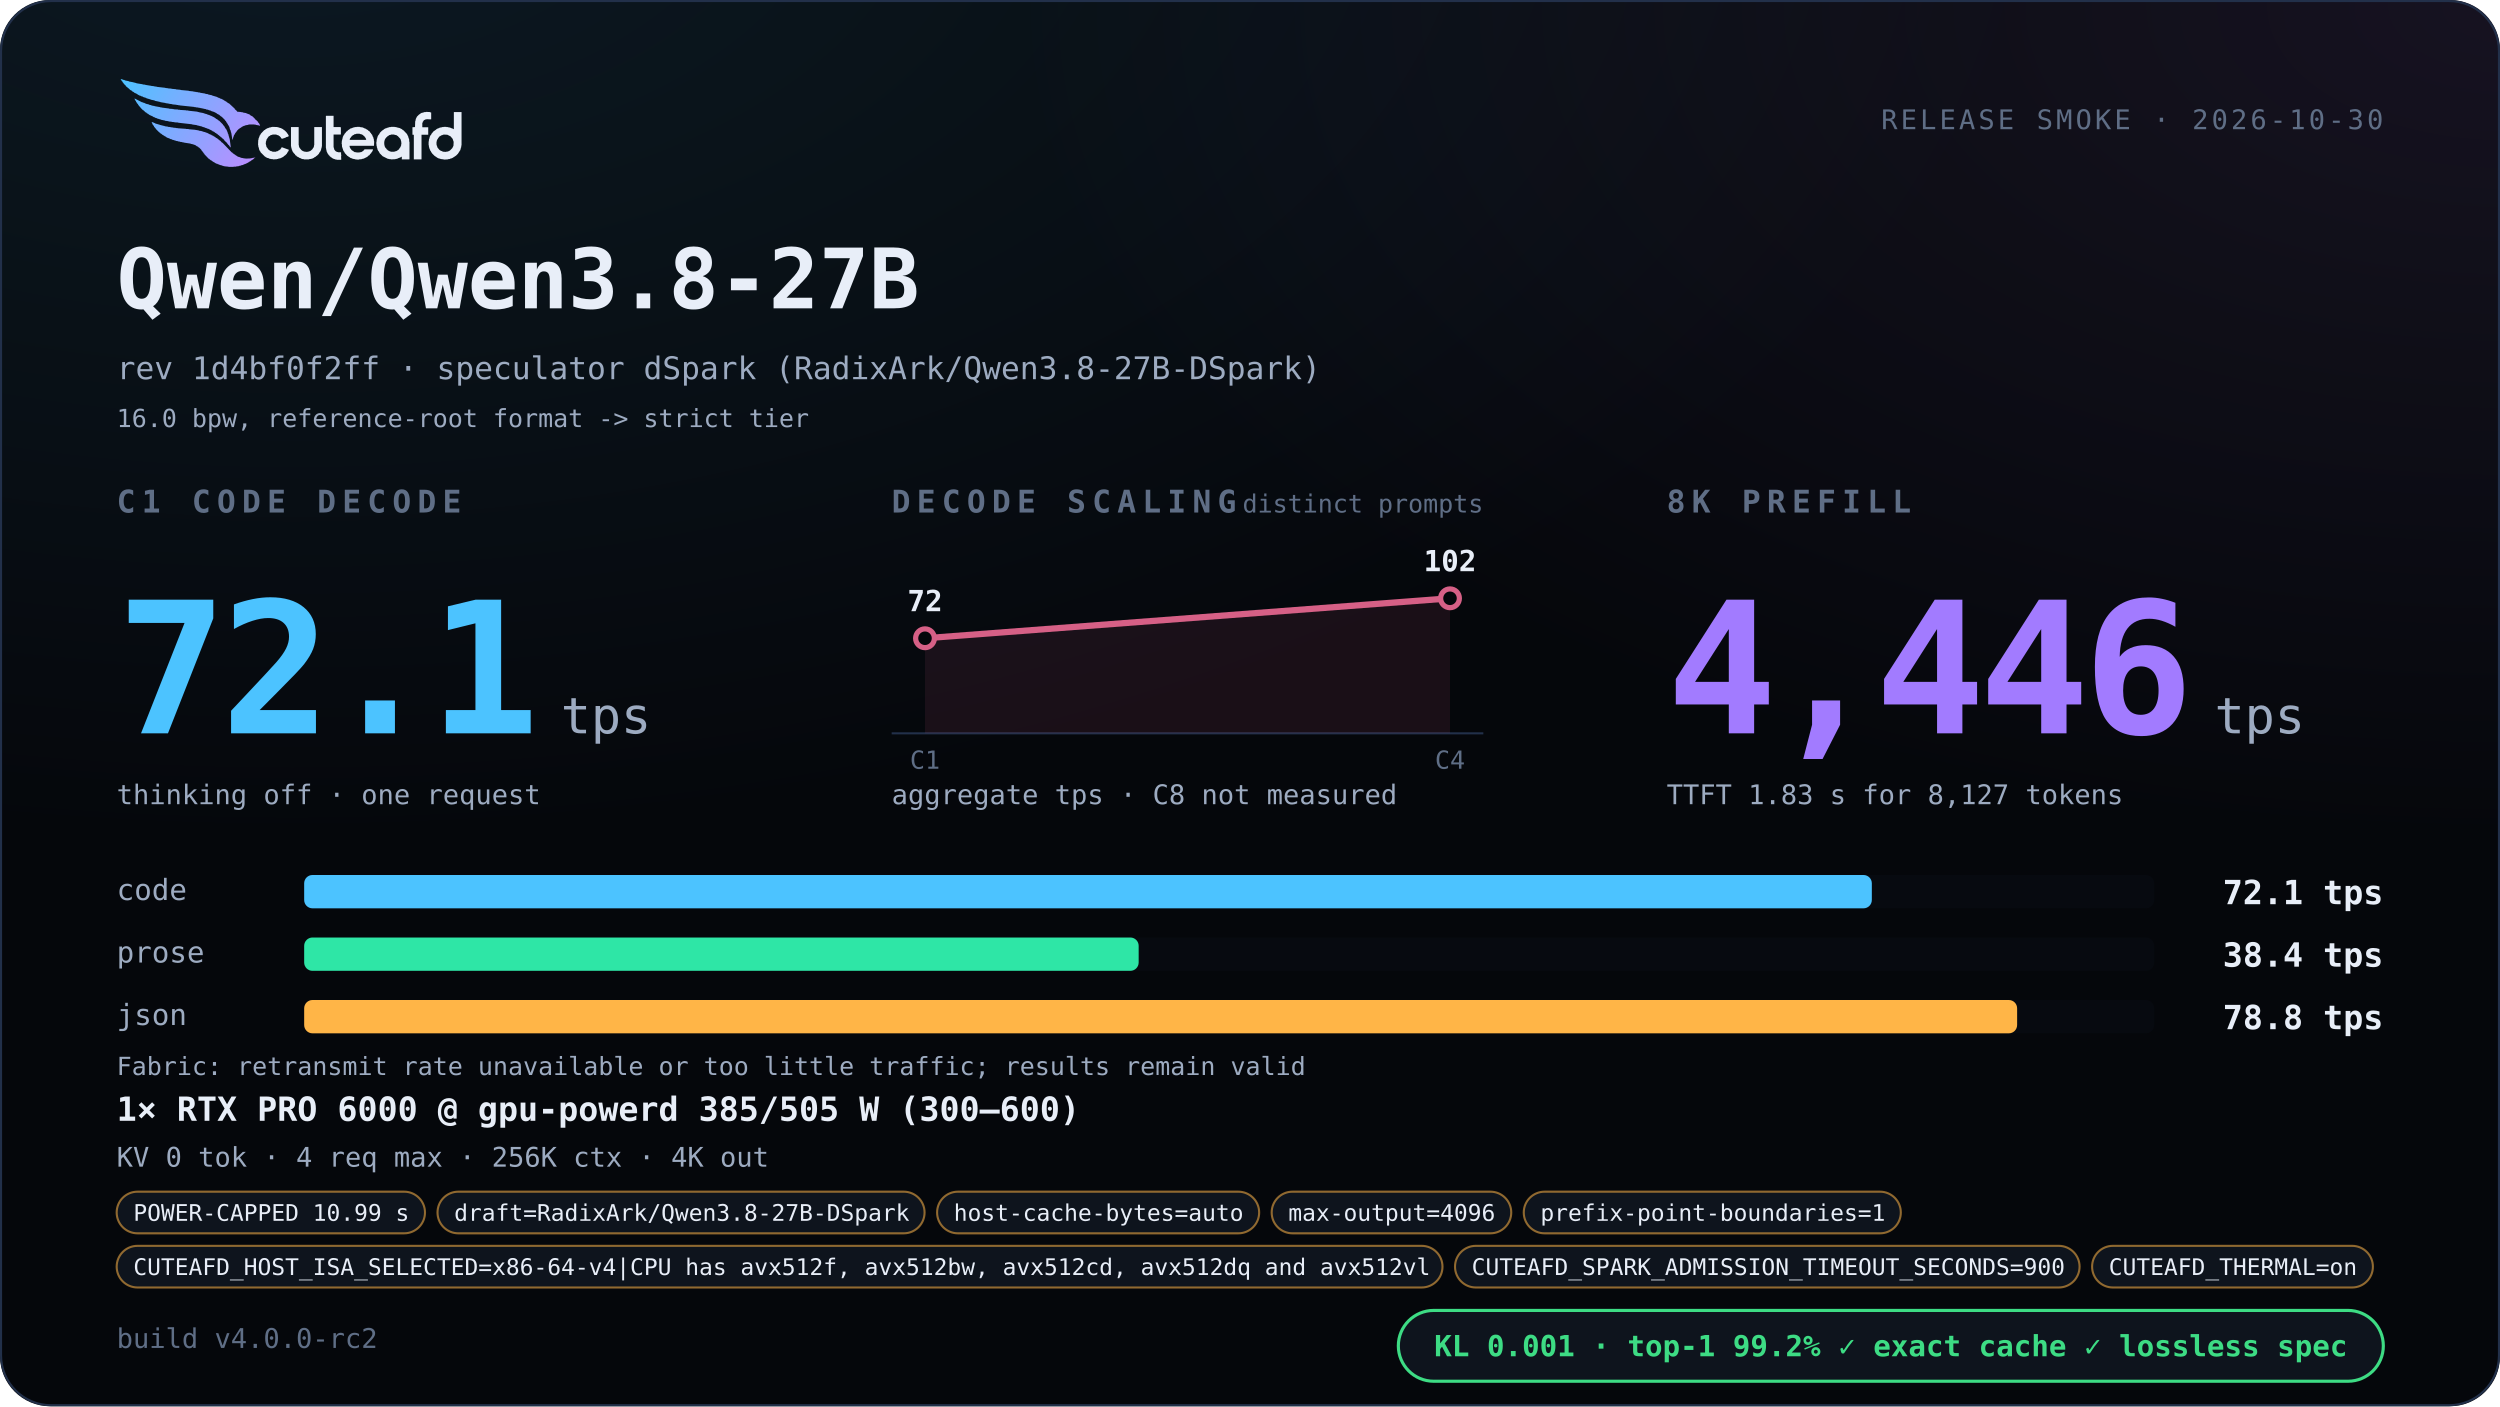
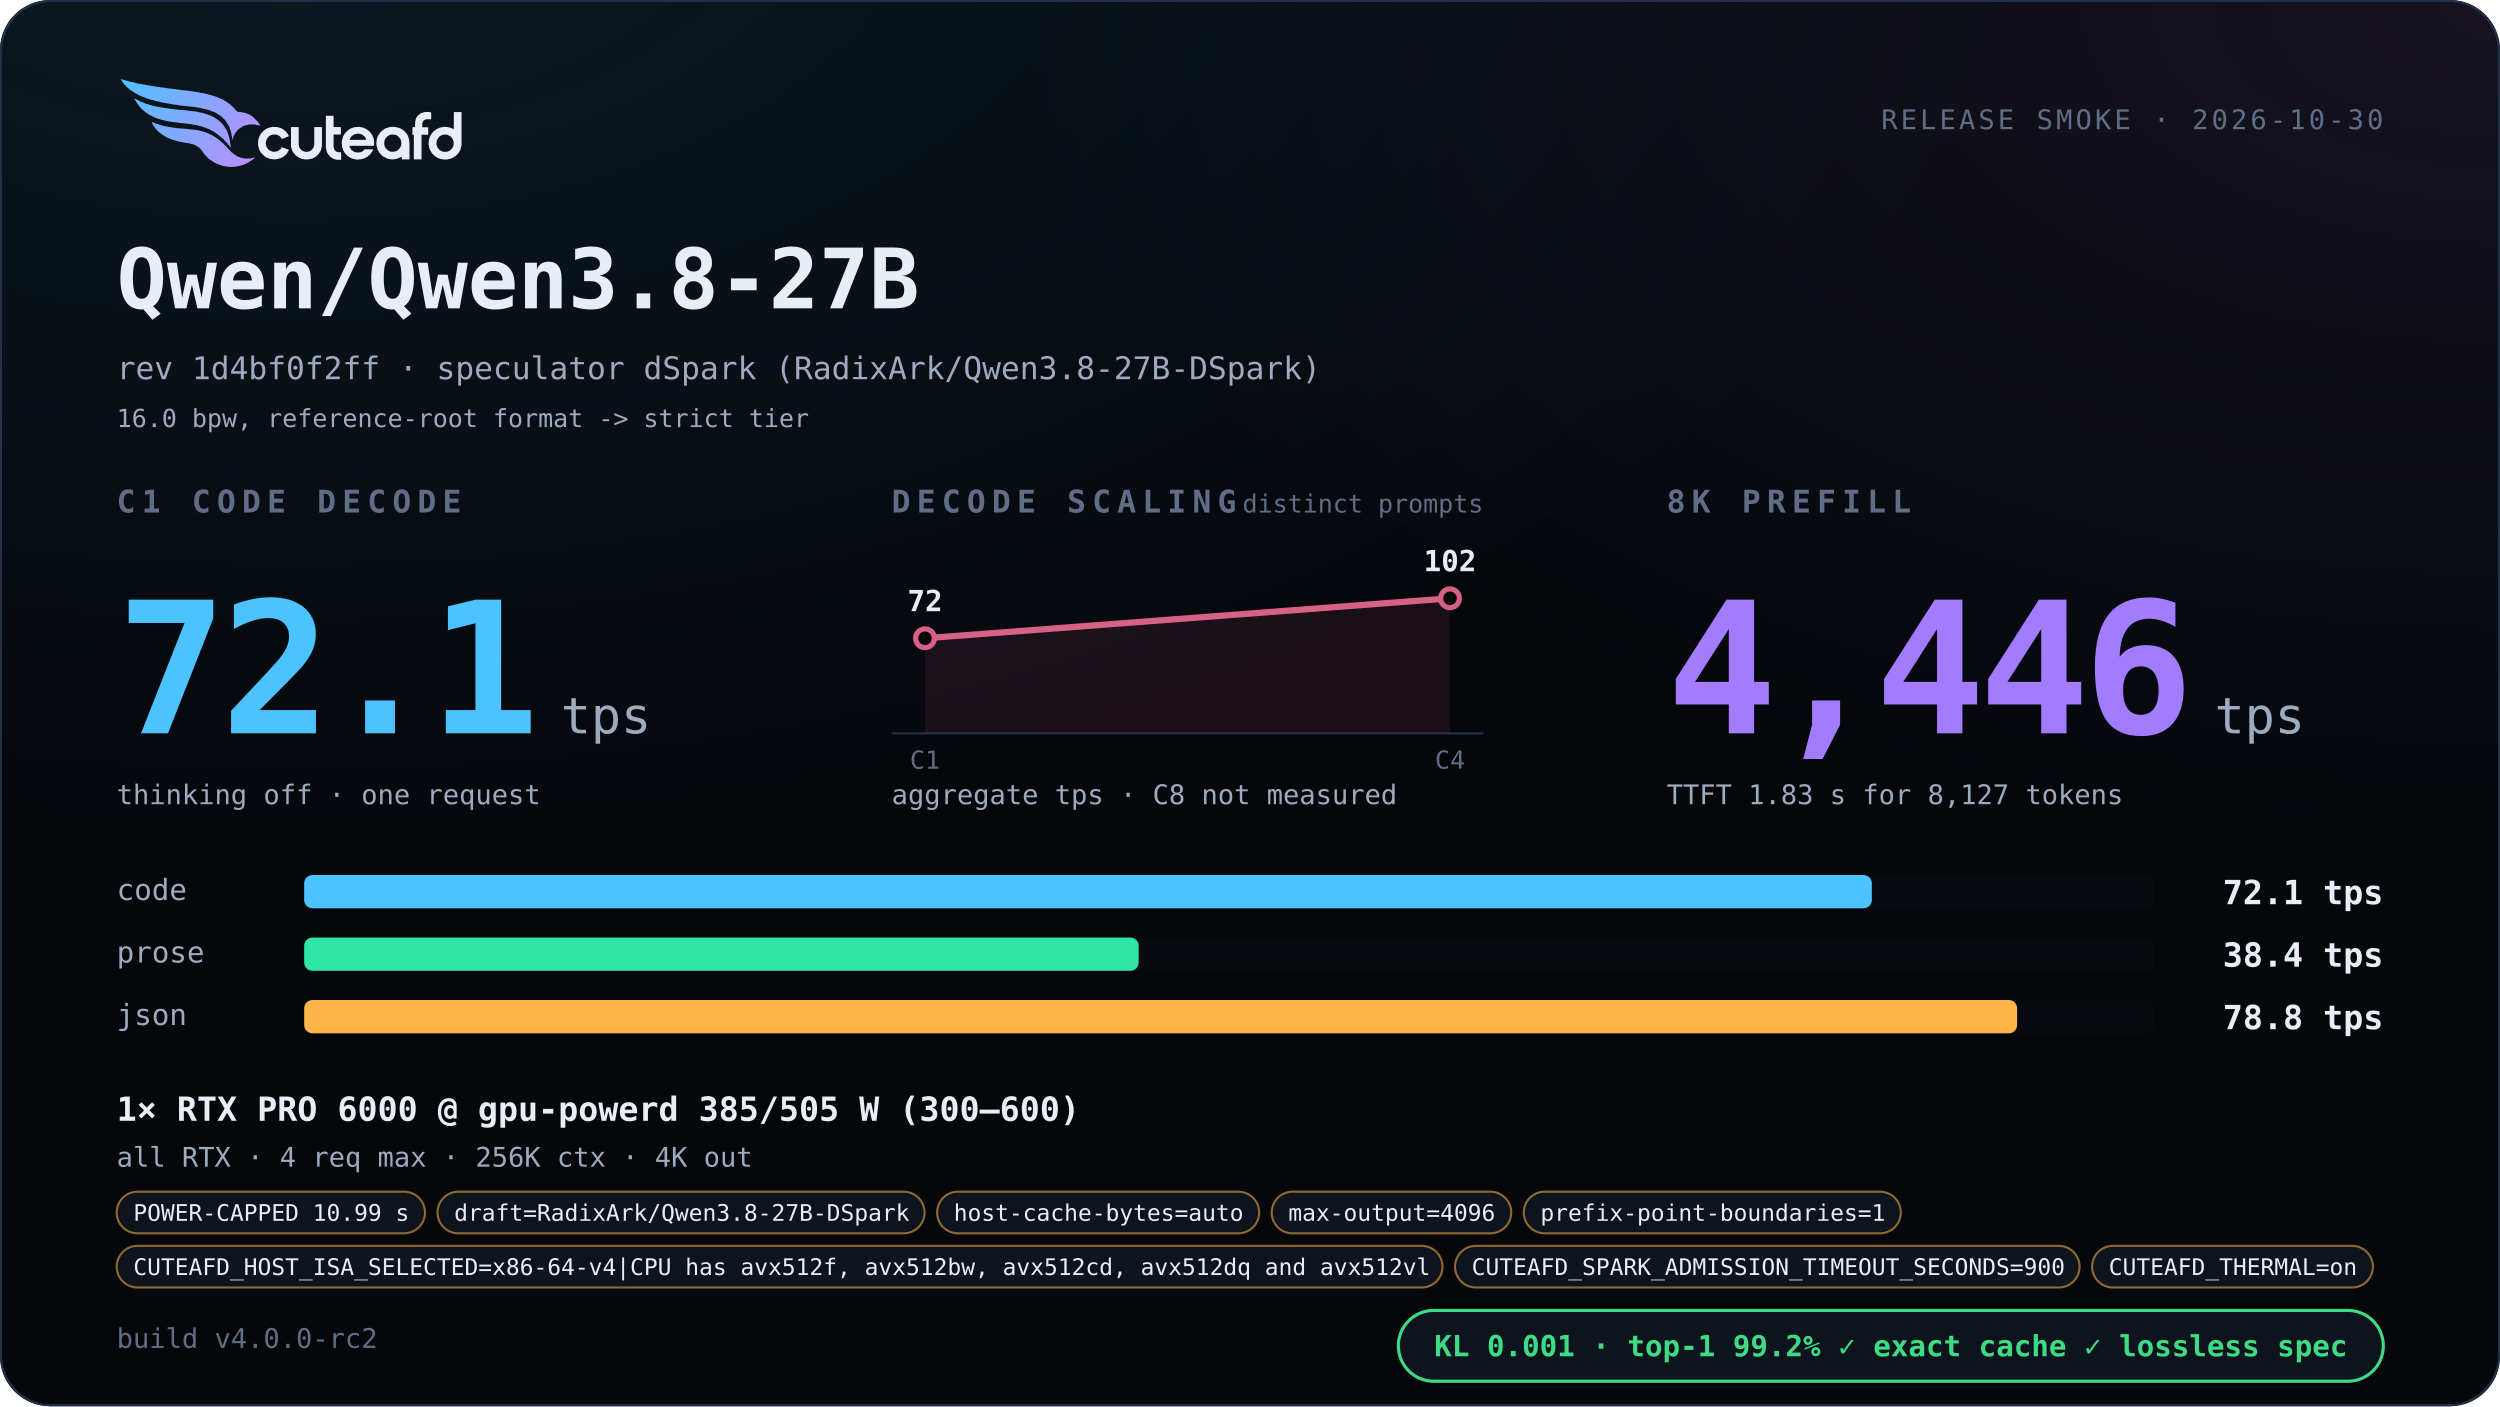
<svg xmlns="http://www.w3.org/2000/svg" width="1200" height="675" viewBox="0 0 1200 675">
  <defs>
    <linearGradient id="accent" x1="0" y1="0" x2="1" y2="0">
      <stop offset="0" stop-color="#4cc3ff" />
      <stop offset="1" stop-color="#c08bff" />
    </linearGradient>
    <pattern id="hazard" width="16" height="16" patternUnits="userSpaceOnUse" patternTransform="rotate(45)">
      <rect width="16" height="16" fill="#120405" />
      <rect width="8" height="16" fill="#ffb547" />
    </pattern>
    <radialGradient id="glow-a" cx="0.12" cy="-0.1" r="0.7">
      <stop offset="0" stop-color="#4cc3ff" stop-opacity="0.10" />
      <stop offset="1" stop-color="#4cc3ff" stop-opacity="0" />
    </radialGradient>
    <radialGradient id="glow-b" cx="1" cy="0" r="0.6">
      <stop offset="0" stop-color="#c08bff" stop-opacity="0.09" />
      <stop offset="1" stop-color="#c08bff" stop-opacity="0" />
    </radialGradient>
  </defs>
  <rect x="0" y="0" width="1200" height="675" rx="24" fill="#05070b" />
  <rect x="0" y="0" width="1200" height="675" rx="24" fill="url(#glow-a)" />
  <rect x="0" y="0" width="1200" height="675" rx="24" fill="url(#glow-b)" />
  <rect x="0.5" y="0.5" width="1199" height="674" rx="24" fill="none" stroke="#22304a" />
  <svg x="56" y="36" width="167.53" height="46" viewBox="81 149 1770 486" preserveAspectRatio="xMinYMid meet">
    <defs>
      <linearGradient id="cuteafd-swift" x1="101" y1="169" x2="808" y2="615" gradientUnits="userSpaceOnUse">
        <stop offset="0" stop-color="#4cc3ff" />
        <stop offset="1" stop-color="#c08bff" />
      </linearGradient>
    </defs>
    <path fill="url(#cuteafd-swift)" fill-rule="evenodd" d="M101 169L115 173 115 174 119 174 125 177 141 180 144 182 166 186 166 187 170 187 170 188 174 188 174 189 178 189 182 191 213 196 213 197 225 198 225 199 230 199 230 200 236 200 236 201 242 201 242 202 248 202 248 203 254 203 254 204 272 206 272 207 278 207 278 208 284 208 284 209 328 214 328 215 334 215 334 216 342 216 342 217 359 218 359 219 382 221 382 222 405 224 405 225 447 229 447 230 468 232 468 233 474 233 474 234 480 234 480 235 486 235 486 236 493 236 493 237 504 238 504 239 529 243 533 245 543 246 546 248 565 252 565 253 589 260 591 262 594 262 598 265 601 265 607 269 610 269 624 276 625 278 631 280 632 282 636 283 641 288 643 288 644 290 652 294 680 320 680 322 690 331 692 335 714 337 714 338 720 338 724 340 737 342 737 343 740 343 742 345 745 345 747 347 750 347 756 350 760 354 770 359 784 373 784 375 788 377 798 387 798 389 803 394 808 404 808 407 804 405 787 402 787 401 780 401 780 400 753 400 753 401 747 401 747 402 734 404 734 405 731 405 729 407 726 407 714 413 713 415 705 419 703 422 701 422 691 432 691 434 687 437 687 439 684 441 684 443 682 444 680 450 678 451 675 457 675 460 673 462 670 475 668 478 662 441 661 441 659 431 655 423 653 414 648 404 646 403 644 397 642 396 641 392 639 391 635 383 631 380 631 378 613 360 611 360 601 351 589 345 588 343 574 336 561 332 559 330 556 330 556 329 553 329 553 328 550 328 544 325 536 324 533 322 521 320 521 319 516 319 516 318 511 318 511 317 506 317 506 316 501 316 501 315 495 315 495 314 482 313 482 312 475 312 475 311 399 303 399 302 392 302 392 301 385 301 385 300 363 298 363 297 347 295 347 294 340 294 340 293 329 292 329 291 304 287 300 285 295 285 295 284 275 280 273 278 253 274 253 273 232 267 230 265 216 261 212 258 206 257 202 254 199 254 187 248 186 246 169 238 168 236 160 232 158 229 150 225 141 216 139 216 133 209 131 209 128 206 128 204 120 197 120 195 115 191 115 189 112 187 110 182 107 180 107 178 105 177ZM172 268L209 287 212 287 214 289 220 290 230 295 243 298 249 301 253 301 256 303 260 303 263 305 273 306 273 307 301 312 301 313 308 313 308 314 347 319 347 320 365 321 365 322 372 322 372 323 392 324 392 325 401 325 401 326 433 328 433 329 444 329 444 330 490 335 494 337 499 337 499 338 521 342 524 344 528 344 528 345 540 348 542 350 551 352 555 355 558 355 578 365 579 367 581 367 582 369 584 369 585 371 593 375 595 378 597 378 599 381 601 381 620 400 620 402 624 405 624 407 627 409 632 419 636 423 642 435 642 438 644 440 645 446 647 448 650 461 651 461 651 465 652 465 652 469 654 472 660 517 652 509 652 507 645 501 645 499 641 496 641 494 627 481 627 479 619 471 617 471 611 464 609 464 605 459 603 459 599 454 597 454 590 447 588 447 587 445 585 445 584 443 582 443 575 437 567 434 566 432 546 422 538 420 536 418 530 417 528 415 525 415 525 414 522 414 522 413 519 413 519 412 516 412 510 409 506 409 506 408 502 408 502 407 498 407 498 406 494 406 494 405 490 405 486 403 464 400 464 399 393 391 393 390 374 389 374 388 360 387 360 386 347 385 347 384 342 384 342 383 326 381 326 380 306 376 303 374 299 374 299 373 287 370 285 368 282 368 282 367 279 367 272 363 267 362 266 360 246 351 245 349 243 349 242 347 234 343 232 340 227 338 217 328 215 328 201 314 201 312 194 306 194 304 191 302 189 297 183 291 182 287 180 286 178 280 176 279 172 271ZM258 387L268 390 270 392 273 392 277 395 295 400 295 401 299 401 302 403 306 403 306 404 310 404 310 405 314 405 314 406 318 406 318 407 322 407 326 409 341 411 341 412 354 413 354 414 366 415 366 416 374 416 374 417 382 417 382 418 390 418 390 419 433 422 433 423 446 423 446 424 481 427 481 428 487 428 487 429 493 429 493 430 497 430 501 432 511 433 514 435 518 435 521 437 531 439 533 441 539 442 554 450 561 452 562 454 572 458 573 460 580 463 581 465 583 465 584 467 592 471 594 474 596 474 599 478 601 478 604 482 606 482 615 492 617 492 665 542 667 542 671 547 673 547 675 550 677 550 678 552 680 552 687 558 691 559 692 561 698 564 704 565 706 567 712 568 712 569 725 571 725 572 734 572 734 573 761 572 761 571 767 571 767 570 780 568 783 566 784 568 782 568 773 577 771 577 769 580 767 580 760 586 756 587 755 589 751 590 750 592 734 600 731 600 727 603 724 603 722 605 712 607 712 608 702 610 702 611 686 613 686 614 674 614 674 615 648 615 648 614 627 612 627 611 623 611 623 610 619 610 616 608 603 605 601 603 598 603 596 601 593 601 591 599 588 599 578 594 577 592 571 590 570 588 568 588 567 586 565 586 564 584 556 580 554 577 552 577 550 574 548 574 526 551 526 549 522 546 522 544 517 539 517 537 513 534 510 528 499 517 497 517 494 513 485 509 484 507 476 503 473 503 471 501 467 501 467 500 456 498 456 497 423 492 423 491 418 491 418 490 412 490 412 489 402 488 402 487 393 486 393 485 381 483 378 481 374 481 374 480 362 477 360 475 354 474 345 469 342 469 332 464 331 462 325 460 324 458 320 457 319 455 311 451 309 448 304 446 300 441 298 441 279 422 279 420 274 416 274 414 271 412 270 408 264 401Z" />
    <path fill="#e8eef8" fill-rule="evenodd" d="M1650 336L1670 337 1670 338 1676 339 1676 373 1675 374 1652 373 1652 374 1648 374 1640 378 1637 381 1637 383 1634 385 1632 392 1631 392 1631 413 1632 414 1661 414 1661 452 1627 452 1627 576 1626 577 1588 577 1588 454 1587 452 1581 452 1581 414 1594 413 1595 383 1596 383 1598 372 1604 360 1616 348 1618 348 1622 344 1628 341 1634 340 1634 339 1638 339 1642 337 1650 337ZM1791 337L1830 337 1830 506 1829 506 1828 517 1827 517 1824 529 1822 533 1820 534 1819 538 1817 539 1817 541 1815 542 1815 544 1813 545 1813 547 1801 559 1799 559 1798 561 1796 561 1794 564 1790 565 1789 567 1779 572 1776 572 1770 575 1761 576 1761 577 1740 578 1740 577 1723 575 1723 574 1714 572 1704 567 1703 565 1698 563 1696 560 1694 560 1680 546 1680 544 1677 542 1674 535 1672 534 1670 527 1668 525 1666 516 1665 516 1664 505 1663 505 1663 486 1664 486 1665 474 1666 474 1669 462 1673 454 1675 453 1679 445 1683 442 1683 440 1690 433 1692 433 1695 429 1697 429 1704 423 1712 419 1715 419 1719 416 1731 414 1731 413 1739 413 1739 412 1753 412 1753 413 1761 413 1761 414 1770 415 1770 416 1776 417 1778 419 1781 419 1791 424ZM1143 356L1181 356 1181 413 1217 413 1217 416 1218 416 1218 450 1217 451 1181 451 1181 515 1182 515 1182 520 1183 520 1185 528 1192 536 1194 536 1197 539 1204 540 1204 541 1219 541 1219 553 1220 553 1220 561 1219 561 1220 578 1219 579 1197 579 1197 578 1188 577 1186 575 1183 575 1173 570 1172 568 1167 566 1164 562 1162 562 1161 559 1156 555 1156 553 1153 551 1146 537 1144 526 1143 526 1143 519 1142 519 1142 357ZM870 412L897 413 897 414 901 414 901 415 905 415 907 417 913 418 925 424 930 429 932 429 944 441 944 443 947 445 947 447 949 448 954 458 954 460 951 460 947 463 941 464 937 467 934 467 934 468 918 473 917 470 914 468 914 466 906 458 904 458 903 456 899 454 896 454 890 451 871 451 871 452 862 454 856 459 854 459 849 464 849 466 846 468 844 473 842 474 839 485 838 485 838 492 837 492 837 498 838 498 838 504 839 504 840 511 843 517 845 518 845 520 848 522 848 524 854 530 856 530 857 532 863 535 866 535 872 538 889 538 889 537 898 535 901 532 905 531 907 528 909 528 913 524 913 522 915 521 918 515 954 528 953 533 951 537 949 538 948 542 946 543 944 548 934 558 932 558 926 564 912 571 899 574 899 575 894 575 894 576 874 577 874 576 861 575 861 574 857 574 849 570 846 570 836 565 835 563 833 563 811 541 810 537 808 536 804 528 801 515 800 515 800 511 799 511 799 504 798 504 799 478 800 478 801 470 805 462 805 459 807 455 809 454 810 450 812 449 812 447 829 429 834 427 836 424 848 418 851 418 853 416 864 414 864 413 870 413ZM1298 412L1314 412 1314 413 1329 415 1339 420 1342 420 1345 423 1352 426 1353 428 1355 428 1359 433 1361 433 1366 438 1366 440 1371 444 1371 446 1377 453 1379 460 1382 464 1384 473 1385 473 1386 485 1387 485 1386 508 1262 508 1262 512 1263 512 1263 515 1267 523 1270 525 1270 527 1275 532 1277 532 1278 534 1280 534 1281 536 1283 536 1284 538 1288 540 1297 541 1297 542 1313 542 1313 541 1321 540 1327 537 1328 535 1330 535 1337 528 1337 526 1381 526 1380 531 1376 539 1372 543 1372 545 1365 551 1365 553 1361 557 1359 557 1352 564 1334 573 1324 575 1324 576 1310 577 1310 578 1297 578 1297 577 1290 577 1290 576 1278 574 1278 573 1275 573 1273 571 1270 571 1264 568 1263 566 1259 565 1254 560 1252 560 1238 545 1238 543 1236 542 1235 538 1233 537 1229 529 1229 526 1227 524 1227 520 1224 514 1223 499 1222 499 1223 482 1224 482 1224 477 1225 477 1228 463 1233 453 1235 452 1236 448 1243 441 1243 439 1247 435 1249 435 1255 428 1257 428 1258 426 1260 426 1261 424 1263 424 1264 422 1270 419 1273 419 1281 415 1285 415 1289 413 1298 413ZM1472 412L1491 412 1491 413 1498 413 1498 414 1503 414 1503 415 1516 418 1528 424 1533 429 1535 429 1553 448 1560 462 1560 465 1561 465 1561 468 1564 474 1565 488 1566 488 1566 576 1565 577 1527 577 1527 564 1526 563 1518 568 1515 568 1514 570 1511 570 1503 574 1495 575 1495 576 1472 577 1472 576 1464 576 1464 575 1456 574 1430 561 1415 546 1410 536 1408 535 1404 527 1402 518 1401 518 1400 509 1399 509 1399 501 1398 501 1398 488 1399 488 1400 475 1401 475 1401 471 1402 471 1404 462 1408 454 1410 453 1410 451 1412 450 1416 442 1428 430 1430 430 1432 427 1434 427 1438 423 1446 419 1449 419 1451 417 1457 416 1457 415 1461 415 1465 413 1472 413ZM965 413L1004 413 1004 504 1005 504 1005 510 1006 510 1006 513 1009 519 1019 531 1021 531 1022 533 1028 536 1031 536 1034 538 1041 538 1041 539 1053 538 1053 537 1056 537 1056 536 1059 536 1065 533 1075 524 1076 520 1078 519 1081 513 1082 505 1083 505 1083 413 1122 413 1122 511 1121 511 1121 517 1120 517 1117 530 1112 540 1110 541 1106 549 1096 559 1094 559 1091 563 1084 566 1083 568 1073 573 1070 573 1070 574 1056 576 1056 577 1031 577 1031 576 1021 575 1011 570 1008 570 1007 568 995 562 991 557 989 557 986 554 986 552 977 543 977 541 975 540 971 532 971 529 969 527 967 517 966 517 966 511 965 511ZM1263 478L1346 478 1346 474 1342 466 1340 465 1340 463 1329 453 1323 450 1314 448 1314 447 1296 447 1296 448 1286 450 1283 453 1279 454 1277 457 1275 457 1272 460 1272 462 1269 464 1269 466 1266 468 1263 474ZM1524 499L1525 499 1524 485 1523 485 1523 481 1522 481 1522 478 1519 472 1506 458 1504 458 1503 456 1499 454 1489 452 1489 451 1472 451 1472 452 1463 454 1457 459 1455 459 1452 463 1449 464 1449 466 1444 471 1440 479 1439 486 1438 486 1438 502 1439 502 1439 507 1440 507 1440 510 1444 518 1450 524 1450 526 1454 528 1456 531 1468 537 1472 537 1472 538 1489 538 1489 537 1493 537 1493 536 1496 536 1496 535 1499 535 1505 532 1507 529 1509 529 1513 525 1513 523 1517 520 1517 518 1521 514 1521 511 1524 505ZM1703 503L1704 503 1704 507 1705 507 1708 517 1719 530 1721 530 1725 534 1728 534 1736 538 1752 539 1752 538 1761 537 1771 532 1783 520 1789 508 1790 487 1789 487 1789 483 1788 483 1785 473 1774 460 1758 452 1739 451 1739 452 1735 452 1735 453 1725 456 1724 458 1719 460 1714 465 1714 467 1711 469 1711 471 1707 475 1707 478 1705 480 1704 487 1703 487Z" />
  </svg>
  <text x="1144" y="62" font-family="ui-monospace, 'SF Mono', 'JetBrains Mono', 'Cascadia Mono', Menlo, Consolas, 'DejaVu Sans Mono', monospace" font-size="13" fill="#5f6e86" text-anchor="end" letter-spacing="1.5">RELEASE SMOKE · 2026-10-30</text>
  <text x="56" y="148" font-family="ui-monospace, 'SF Mono', 'JetBrains Mono', 'Cascadia Mono', Menlo, Consolas, 'DejaVu Sans Mono', monospace" font-size="40" fill="#e8eef8" font-weight="700">Qwen/Qwen3.8-27B</text>
  <text x="56" y="182" font-family="ui-monospace, 'SF Mono', 'JetBrains Mono', 'Cascadia Mono', Menlo, Consolas, 'DejaVu Sans Mono', monospace" font-size="15" fill="#9dabc1">rev 1d4bf0f2ff · speculator dSpark (RadixArk/Qwen3.8-27B-DSpark)</text>
  <text x="56" y="246" font-family="ui-monospace, 'SF Mono', 'JetBrains Mono', 'Cascadia Mono', Menlo, Consolas, 'DejaVu Sans Mono', monospace" font-size="15" fill="#5f6e86" font-weight="600" letter-spacing="3">C1 CODE DECODE</text>
  <text x="56" y="352" font-family="ui-monospace, 'SF Mono', 'JetBrains Mono', 'Cascadia Mono', Menlo, Consolas, 'DejaVu Sans Mono', monospace" font-size="88" fill="#4cc3ff" font-weight="700" letter-spacing="-3">72.1</text>
  <text x="269.2" y="352" font-family="ui-monospace, 'SF Mono', 'JetBrains Mono', 'Cascadia Mono', Menlo, Consolas, 'DejaVu Sans Mono', monospace" font-size="24" fill="#9dabc1">tps</text>
  <text x="56" y="386" font-family="ui-monospace, 'SF Mono', 'JetBrains Mono', 'Cascadia Mono', Menlo, Consolas, 'DejaVu Sans Mono', monospace" font-size="13" fill="#9dabc1">thinking off · one request</text>
  <text x="428" y="246" font-family="ui-monospace, 'SF Mono', 'JetBrains Mono', 'Cascadia Mono', Menlo, Consolas, 'DejaVu Sans Mono', monospace" font-size="15" fill="#5f6e86" font-weight="600" letter-spacing="3">DECODE SCALING</text>
  <text x="712" y="246" font-family="ui-monospace, 'SF Mono', 'JetBrains Mono', 'Cascadia Mono', Menlo, Consolas, 'DejaVu Sans Mono', monospace" font-size="12" fill="#5f6e86" text-anchor="end">distinct prompts</text>
  <line x1="428" y1="352" x2="712" y2="352" stroke="#22304a" stroke-width="1" />
  <text x="444" y="369" font-family="ui-monospace, 'SF Mono', 'JetBrains Mono', 'Cascadia Mono', Menlo, Consolas, 'DejaVu Sans Mono', monospace" font-size="12" fill="#5f6e86" text-anchor="middle">C1</text>
  <text x="696" y="369" font-family="ui-monospace, 'SF Mono', 'JetBrains Mono', 'Cascadia Mono', Menlo, Consolas, 'DejaVu Sans Mono', monospace" font-size="12" fill="#5f6e86" text-anchor="middle">C4</text>
  <path d="M444,306.366 L696,287.185 L696,352 L444,352 Z" fill="#d66086" fill-opacity="0.10" />
  <path d="M444,306.366 L696,287.185" fill="none" stroke="#d66086" stroke-width="3" stroke-linejoin="round" stroke-linecap="round" />
  <g aria-label="C1: 72.1 aggregate tps, 72.1 median tps per request">
    <circle cx="444" cy="306.366" r="4.5" fill="#05070b" stroke="#d66086" stroke-width="2.5" />
    <text x="444" y="293.37" font-family="ui-monospace, 'SF Mono', 'JetBrains Mono', 'Cascadia Mono', Menlo, Consolas, 'DejaVu Sans Mono', monospace" font-size="14" fill="#e8eef8" font-weight="700" text-anchor="middle">72</text>
  </g>
  <g aria-label="C4: 102 aggregate tps, 33.2 median tps per request">
    <circle cx="696" cy="287.185" r="4.5" fill="#05070b" stroke="#d66086" stroke-width="2.5" />
    <text x="696" y="274.19" font-family="ui-monospace, 'SF Mono', 'JetBrains Mono', 'Cascadia Mono', Menlo, Consolas, 'DejaVu Sans Mono', monospace" font-size="14" fill="#e8eef8" font-weight="700" text-anchor="middle">102</text>
  </g>
  <text x="428" y="386" font-family="ui-monospace, 'SF Mono', 'JetBrains Mono', 'Cascadia Mono', Menlo, Consolas, 'DejaVu Sans Mono', monospace" font-size="13" fill="#9dabc1">aggregate tps · C8 not measured</text>
  <text x="800" y="246" font-family="ui-monospace, 'SF Mono', 'JetBrains Mono', 'Cascadia Mono', Menlo, Consolas, 'DejaVu Sans Mono', monospace" font-size="15" fill="#5f6e86" font-weight="600" letter-spacing="3">8K PREFILL</text>
  <text x="800" y="352" font-family="ui-monospace, 'SF Mono', 'JetBrains Mono', 'Cascadia Mono', Menlo, Consolas, 'DejaVu Sans Mono', monospace" font-size="88" fill="#a27bff" font-weight="700" letter-spacing="-3">4,446</text>
  <text x="1063" y="352" font-family="ui-monospace, 'SF Mono', 'JetBrains Mono', 'Cascadia Mono', Menlo, Consolas, 'DejaVu Sans Mono', monospace" font-size="24" fill="#9dabc1">tps</text>
  <text x="800" y="386" font-family="ui-monospace, 'SF Mono', 'JetBrains Mono', 'Cascadia Mono', Menlo, Consolas, 'DejaVu Sans Mono', monospace" font-size="13" fill="#9dabc1">TTFT 1.83 s for 8,127 tokens</text>
  <text x="56" y="432" font-family="ui-monospace, 'SF Mono', 'JetBrains Mono', 'Cascadia Mono', Menlo, Consolas, 'DejaVu Sans Mono', monospace" font-size="14" fill="#9dabc1">code</text>
  <rect x="146" y="420" width="888" height="16" rx="4" fill="#070a10" />
  <rect x="146" y="420" width="752.48" height="16" rx="4" fill="#4cc3ff" opacity="1" />
  <text x="1144" y="434" font-family="ui-monospace, 'SF Mono', 'JetBrains Mono', 'Cascadia Mono', Menlo, Consolas, 'DejaVu Sans Mono', monospace" font-size="16" fill="#e8eef8" font-weight="700" text-anchor="end">72.1 tps</text>
  <text x="56" y="462" font-family="ui-monospace, 'SF Mono', 'JetBrains Mono', 'Cascadia Mono', Menlo, Consolas, 'DejaVu Sans Mono', monospace" font-size="14" fill="#9dabc1">prose</text>
  <rect x="146" y="450" width="888" height="16" rx="4" fill="#070a10" />
  <rect x="146" y="450" width="400.56" height="16" rx="4" fill="#2ee6a6" opacity="1" />
  <text x="1144" y="464" font-family="ui-monospace, 'SF Mono', 'JetBrains Mono', 'Cascadia Mono', Menlo, Consolas, 'DejaVu Sans Mono', monospace" font-size="16" fill="#e8eef8" font-weight="700" text-anchor="end">38.4 tps</text>
  <text x="56" y="492" font-family="ui-monospace, 'SF Mono', 'JetBrains Mono', 'Cascadia Mono', Menlo, Consolas, 'DejaVu Sans Mono', monospace" font-size="14" fill="#9dabc1">json</text>
  <rect x="146" y="480" width="888" height="16" rx="4" fill="#070a10" />
  <rect x="146" y="480" width="822.22" height="16" rx="4" fill="#ffb547" opacity="1" />
  <text x="1144" y="494" font-family="ui-monospace, 'SF Mono', 'JetBrains Mono', 'Cascadia Mono', Menlo, Consolas, 'DejaVu Sans Mono', monospace" font-size="16" fill="#e8eef8" font-weight="700" text-anchor="end">78.8 tps</text>
-   <text x="56" y="516" font-family="ui-monospace, 'SF Mono', 'JetBrains Mono', 'Cascadia Mono', Menlo, Consolas, 'DejaVu Sans Mono', monospace" font-size="12" fill="#9dabc1">Fabric: retransmit rate unavailable or too little traffic; results remain valid</text>
  <text x="56" y="538" font-family="ui-monospace, 'SF Mono', 'JetBrains Mono', 'Cascadia Mono', Menlo, Consolas, 'DejaVu Sans Mono', monospace" font-size="16" fill="#e8eef8" font-weight="600">1× RTX PRO 6000 @ gpu-powerd 385/505 W (300–600)</text>
-   <text x="56" y="560" font-family="ui-monospace, 'SF Mono', 'JetBrains Mono', 'Cascadia Mono', Menlo, Consolas, 'DejaVu Sans Mono', monospace" font-size="13" fill="#9dabc1">KV 0 tok · 4 req max · 256K ctx · 4K out</text>
+   <text x="56" y="560" font-family="ui-monospace, 'SF Mono', 'JetBrains Mono', 'Cascadia Mono', Menlo, Consolas, 'DejaVu Sans Mono', monospace" font-size="13" fill="#9dabc1">all RTX · 4 req max · 256K ctx · 4K out</text>
  <rect x="56" y="572" width="148" height="20" rx="10" fill="#0e141d" stroke="#ffb547" stroke-opacity="0.55" />
  <text x="64" y="586" font-family="ui-monospace, 'SF Mono', 'JetBrains Mono', 'Cascadia Mono', Menlo, Consolas, 'DejaVu Sans Mono', monospace" font-size="11" fill="#e8eef8">POWER-CAPPED 10.99 s</text>
  <rect x="210" y="572" width="233.8" height="20" rx="10" fill="#0e141d" stroke="#ffb547" stroke-opacity="0.55" />
  <text x="218" y="586" font-family="ui-monospace, 'SF Mono', 'JetBrains Mono', 'Cascadia Mono', Menlo, Consolas, 'DejaVu Sans Mono', monospace" font-size="11" fill="#e8eef8">draft=RadixArk/Qwen3.8-27B-DSpark</text>
  <rect x="449.8" y="572" width="154.6" height="20" rx="10" fill="#0e141d" stroke="#ffb547" stroke-opacity="0.55" />
  <text x="457.8" y="586" font-family="ui-monospace, 'SF Mono', 'JetBrains Mono', 'Cascadia Mono', Menlo, Consolas, 'DejaVu Sans Mono', monospace" font-size="11" fill="#e8eef8">host-cache-bytes=auto</text>
  <rect x="610.4" y="572" width="115" height="20" rx="10" fill="#0e141d" stroke="#ffb547" stroke-opacity="0.55" />
  <text x="618.4" y="586" font-family="ui-monospace, 'SF Mono', 'JetBrains Mono', 'Cascadia Mono', Menlo, Consolas, 'DejaVu Sans Mono', monospace" font-size="11" fill="#e8eef8">max-output=4096</text>
  <rect x="731.4" y="572" width="181" height="20" rx="10" fill="#0e141d" stroke="#ffb547" stroke-opacity="0.55" />
  <text x="739.4" y="586" font-family="ui-monospace, 'SF Mono', 'JetBrains Mono', 'Cascadia Mono', Menlo, Consolas, 'DejaVu Sans Mono', monospace" font-size="11" fill="#e8eef8">prefix-point-boundaries=1</text>
  <rect x="56" y="598" width="636.4" height="20" rx="10" fill="#0e141d" stroke="#ffb547" stroke-opacity="0.55" />
  <text x="64" y="612" font-family="ui-monospace, 'SF Mono', 'JetBrains Mono', 'Cascadia Mono', Menlo, Consolas, 'DejaVu Sans Mono', monospace" font-size="11" fill="#e8eef8">CUTEAFD_HOST_ISA_SELECTED=x86-64-v4|CPU has avx512f, avx512bw, avx512cd, avx512dq and avx512vl</text>
  <rect x="698.4" y="598" width="299.8" height="20" rx="10" fill="#0e141d" stroke="#ffb547" stroke-opacity="0.55" />
  <text x="706.4" y="612" font-family="ui-monospace, 'SF Mono', 'JetBrains Mono', 'Cascadia Mono', Menlo, Consolas, 'DejaVu Sans Mono', monospace" font-size="11" fill="#e8eef8">CUTEAFD_SPARK_ADMISSION_TIMEOUT_SECONDS=900</text>
  <rect x="1004.2" y="598" width="134.8" height="20" rx="10" fill="#0e141d" stroke="#ffb547" stroke-opacity="0.55" />
  <text x="1012.2" y="612" font-family="ui-monospace, 'SF Mono', 'JetBrains Mono', 'Cascadia Mono', Menlo, Consolas, 'DejaVu Sans Mono', monospace" font-size="11" fill="#e8eef8">CUTEAFD_THERMAL=on</text>
  <text x="56" y="205" font-family="ui-monospace, 'SF Mono', 'JetBrains Mono', 'Cascadia Mono', Menlo, Consolas, 'DejaVu Sans Mono', monospace" font-size="12" fill="#9dabc1">16.0 bpw, reference-root format -&gt; strict tier</text>
  <text x="56" y="647" font-family="ui-monospace, 'SF Mono', 'JetBrains Mono', 'Cascadia Mono', Menlo, Consolas, 'DejaVu Sans Mono', monospace" font-size="13" fill="#5f6e86">build v4.0.0-rc2</text>
  <rect x="671.2" y="629" width="472.8" height="34" rx="17" fill="#0e141d" stroke="#3ddc84" stroke-width="1.5" />
  <text x="907.6" y="651" font-family="ui-monospace, 'SF Mono', 'JetBrains Mono', 'Cascadia Mono', Menlo, Consolas, 'DejaVu Sans Mono', monospace" font-size="14" fill="#3ddc84" font-weight="600" text-anchor="middle">KL 0.001 · top-1 99.2% ✓ exact cache ✓ lossless spec</text>
</svg>
